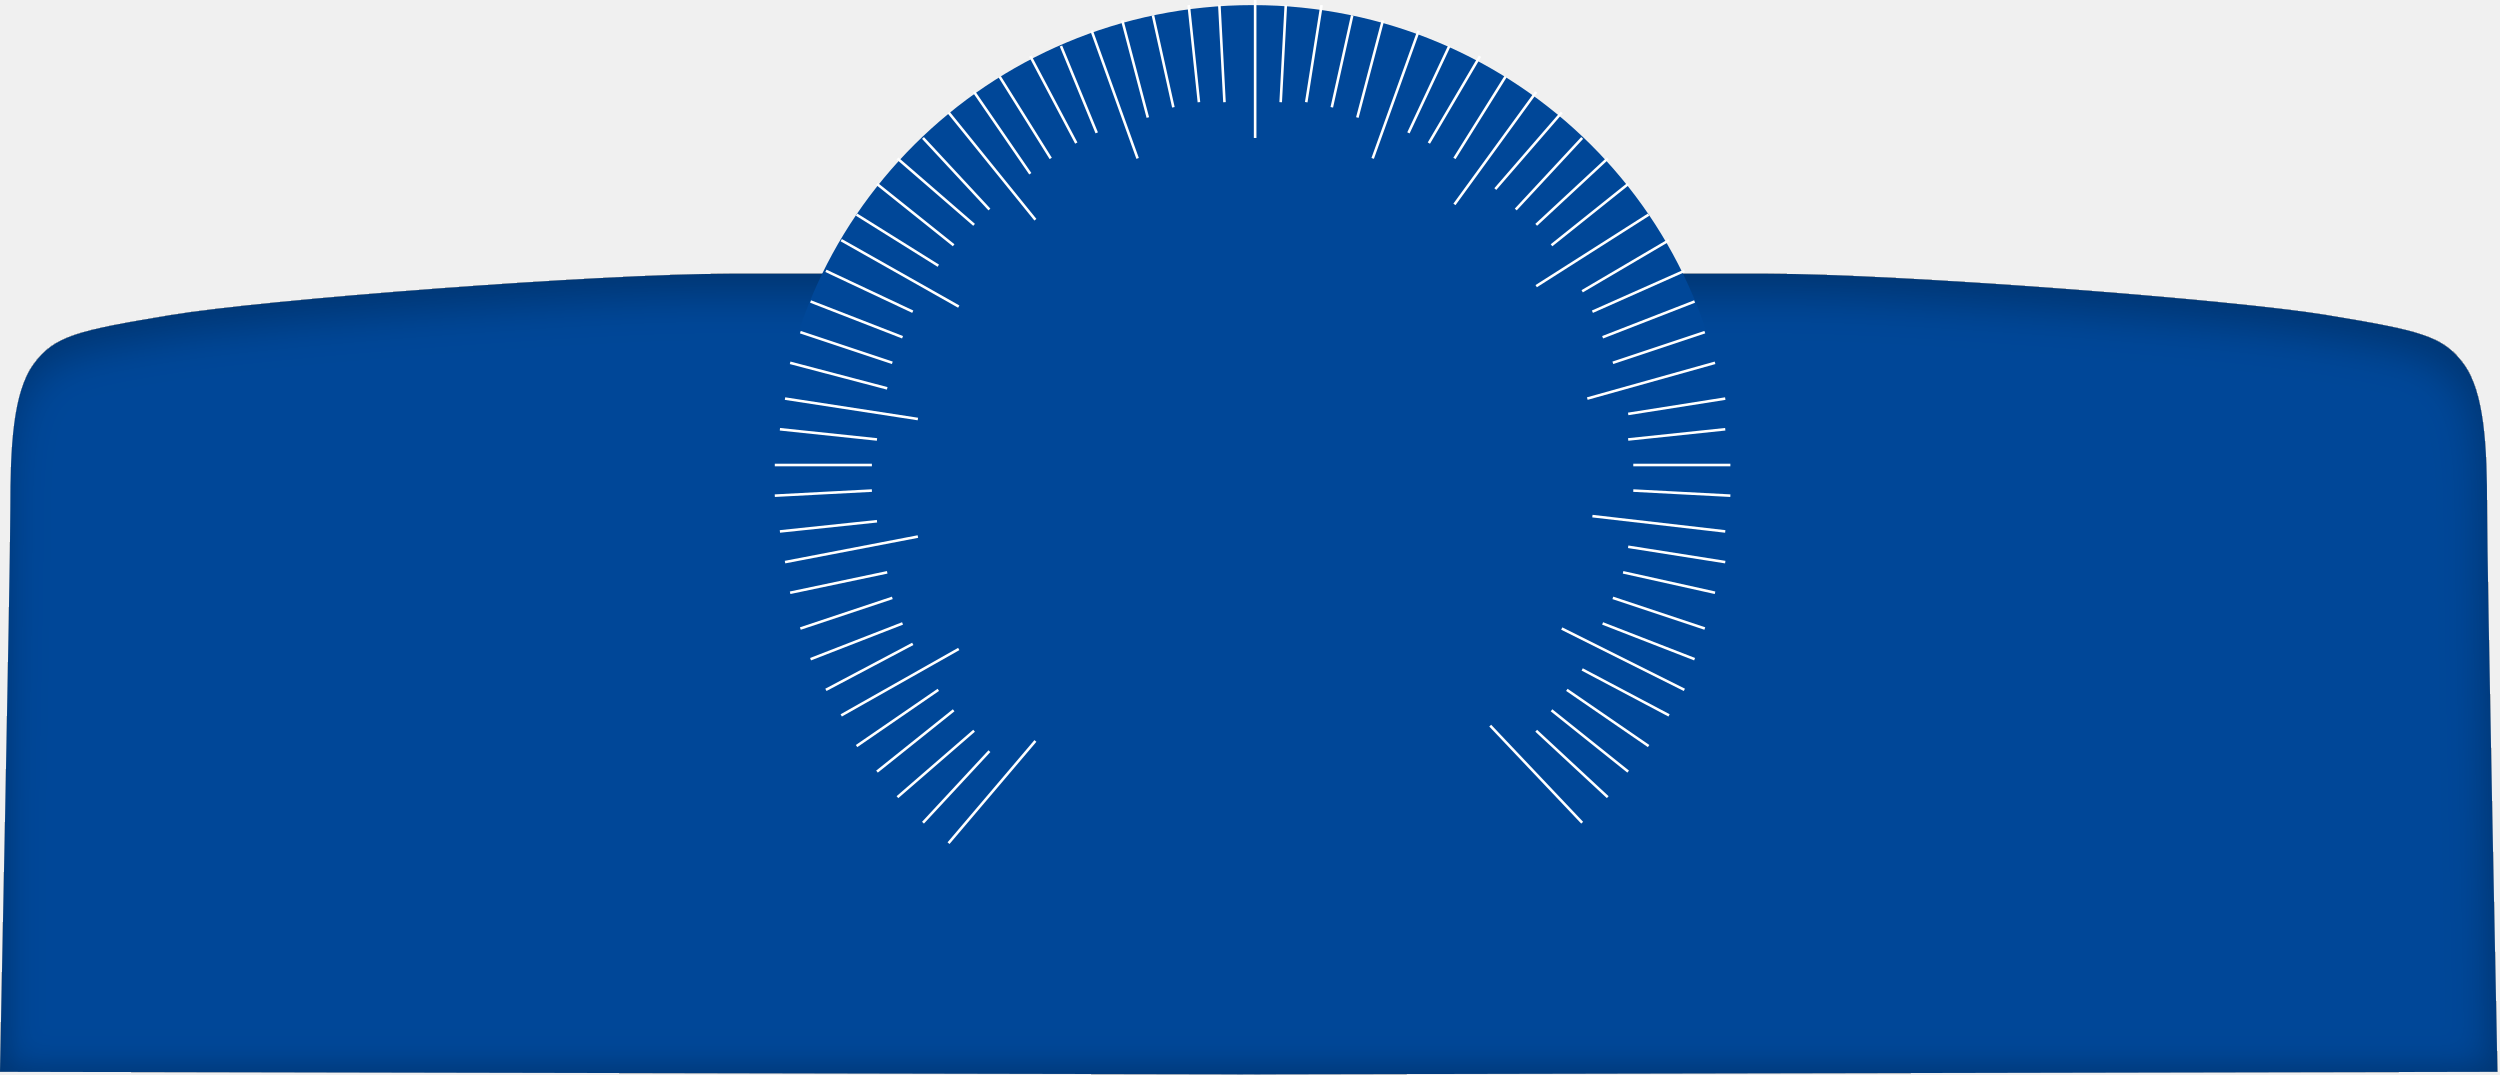
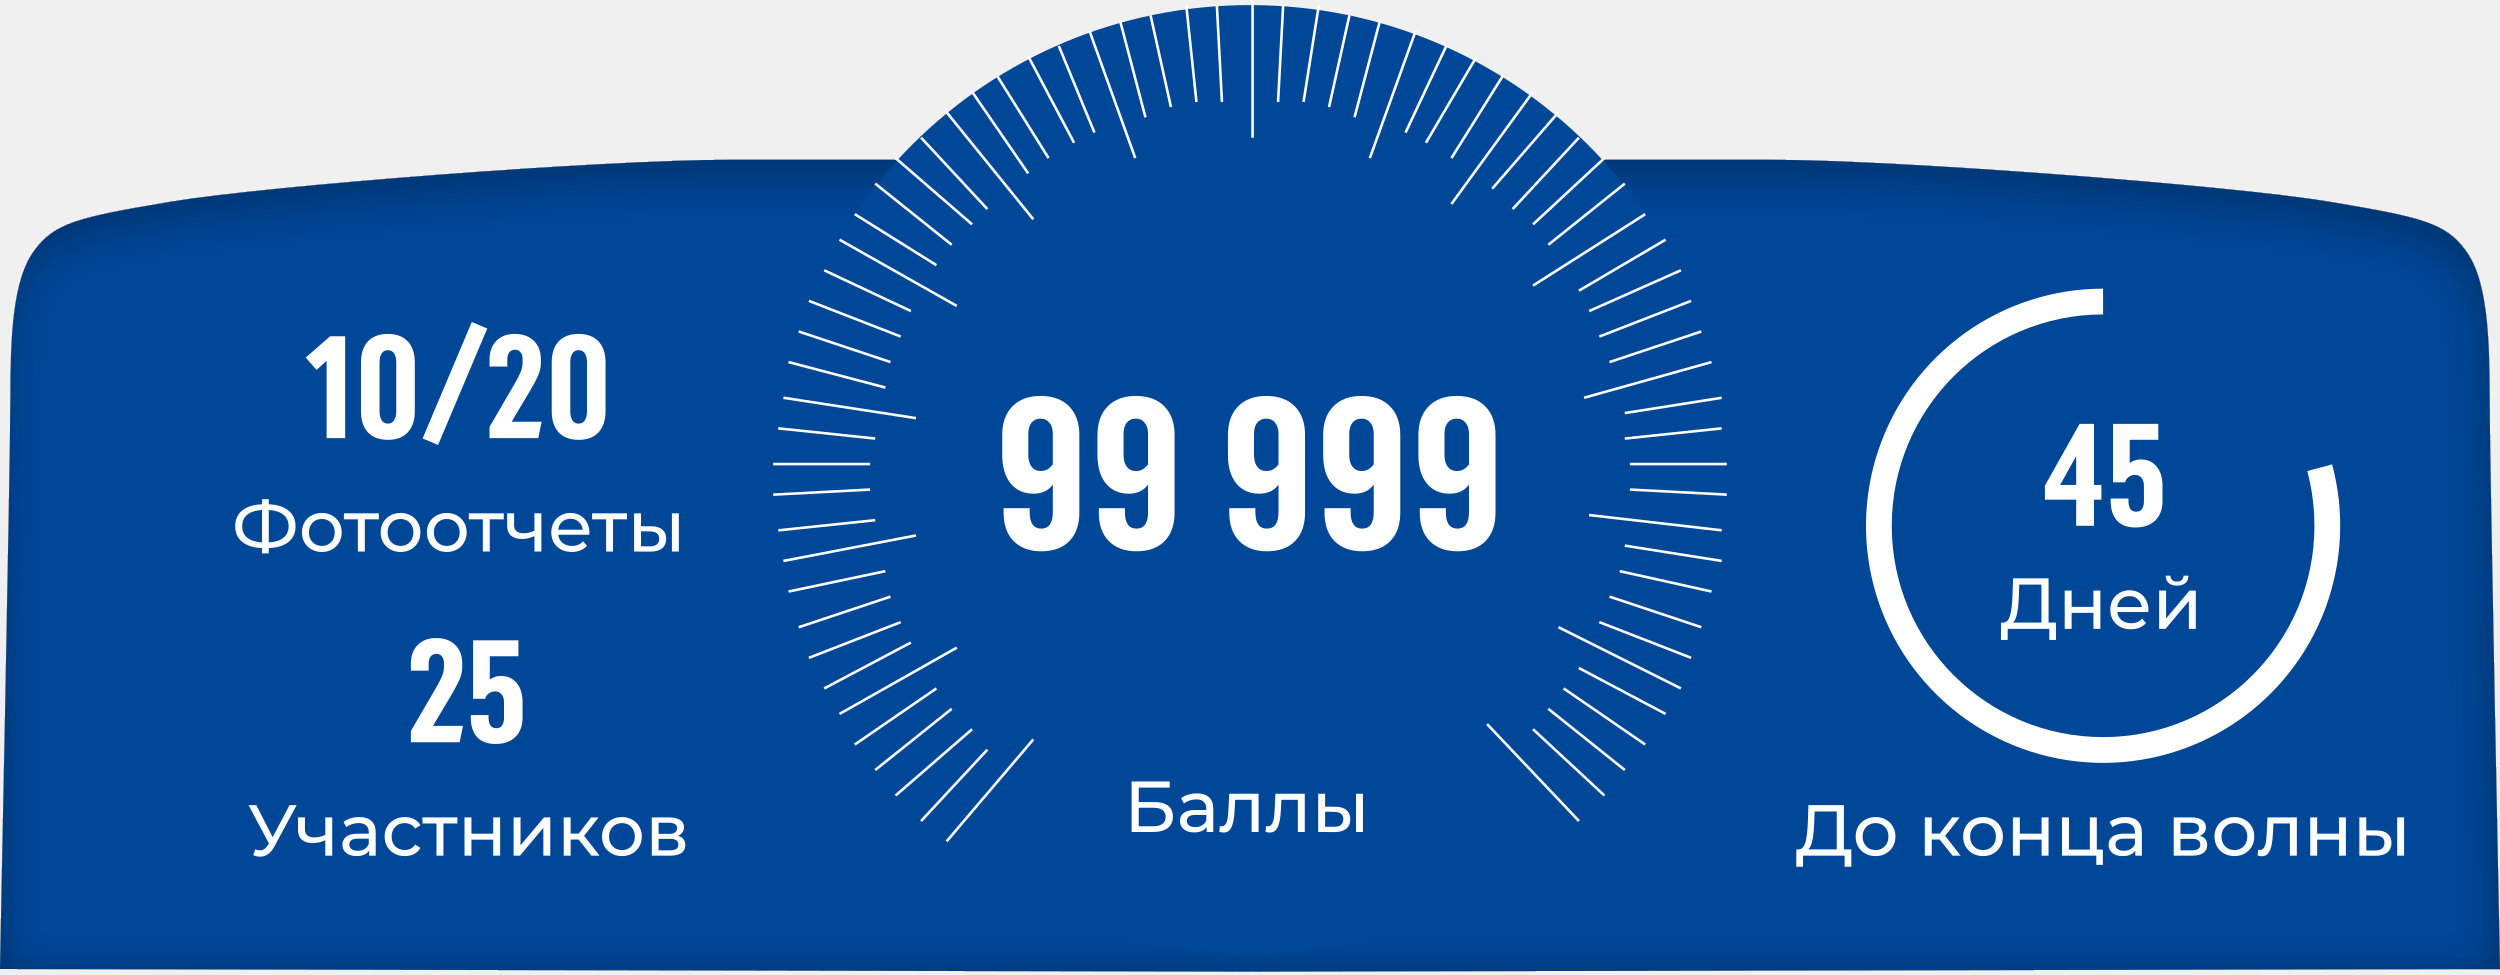
- <svg xmlns="http://www.w3.org/2000/svg" width="484" height="208" viewBox="0 0 484 208" fill="none">
-   <g filter="url(#filter0_i_229_6035)">
-     <path fill-rule="evenodd" clip-rule="evenodd" d="M6.513 70.5C10.522 65 15.031 64 33.068 61C51.106 58 116.24 53 141.292 53H239.495H244.005H342.208C367.26 53 432.394 58 450.432 61C468.469 64 472.978 65 476.987 70.5C480.995 76 481.496 86.5 481.496 98.5C481.496 110.5 483.5 207.5 483.5 207.5L244.005 207.991V208L241.75 207.995L239.495 208V207.991L0 207.5C0 207.5 2.004 110.5 2.004 98.5C2.004 86.5 2.505 76 6.513 70.5Z" fill="#004798" />
+ <svg xmlns="http://www.w3.org/2000/svg" width="485" height="189" viewBox="0 0 485 189" fill="none">
+   <g filter="url(#filter0_i_161_6891)">
+     <path fill-rule="evenodd" clip-rule="evenodd" d="M6.534 48.782C10.554 43.194 15.078 42.177 33.171 39.129C51.264 36.081 116.601 31 141.731 31H240.238H244.762H343.269C368.399 31 433.736 36.081 451.829 39.129C469.922 42.177 474.446 43.194 478.466 48.782C482.487 54.371 482.99 65.04 482.99 77.234C482.99 89.427 485 187.992 485 187.992L244.762 188.491V188.5L242.5 188.495L240.238 188.5V188.491L0 187.992C0 187.992 2.01 89.427 2.01 77.234C2.01 65.04 2.513 54.371 6.534 48.782Z" fill="#004798" />
  </g>
  <path d="M242.5 185C293.586 185 335 143.808 335 92.995C335 42.181 293.586 0.989 242.5 0.989C191.414 0.989 150 42.181 150 92.995C150 143.808 191.414 185 242.5 185Z" fill="#004798" />
+   <path d="M219.531 161.406V151.606H226.923V152.796H220.917V155.596H223.969C225.135 155.596 226.022 155.839 226.629 156.324C227.235 156.81 227.539 157.514 227.539 158.438C227.539 159.39 227.207 160.123 226.545 160.636C225.891 161.15 224.953 161.406 223.731 161.406H219.531ZM220.917 160.3H223.675C224.487 160.3 225.098 160.146 225.509 159.838C225.929 159.53 226.139 159.073 226.139 158.466C226.139 157.29 225.317 156.702 223.675 156.702H220.917V160.3ZM234.097 161.406V159.838L234.027 159.544V156.87C234.027 156.301 233.859 155.862 233.523 155.554C233.196 155.237 232.702 155.078 232.039 155.078C231.6 155.078 231.171 155.153 230.751 155.302C230.331 155.442 229.976 155.634 229.687 155.876L229.127 154.868C229.51 154.56 229.967 154.327 230.499 154.168C231.04 154 231.605 153.916 232.193 153.916C233.21 153.916 233.994 154.164 234.545 154.658C235.096 155.153 235.371 155.909 235.371 156.926V161.406H234.097ZM231.661 161.49C231.11 161.49 230.625 161.397 230.205 161.21C229.794 161.024 229.477 160.767 229.253 160.44C229.029 160.104 228.917 159.726 228.917 159.306C228.917 158.905 229.01 158.541 229.197 158.214C229.393 157.888 229.706 157.626 230.135 157.43C230.574 157.234 231.162 157.136 231.899 157.136H234.251V158.102H231.955C231.283 158.102 230.83 158.214 230.597 158.438C230.364 158.662 230.247 158.933 230.247 159.25C230.247 159.614 230.392 159.908 230.681 160.132C230.97 160.347 231.372 160.454 231.885 160.454C232.389 160.454 232.828 160.342 233.201 160.118C233.584 159.894 233.859 159.568 234.027 159.138L234.293 160.062C234.116 160.501 233.803 160.851 233.355 161.112C232.907 161.364 232.342 161.49 231.661 161.49ZM236.559 161.392L236.643 160.258C236.708 160.268 236.769 160.277 236.825 160.286C236.881 160.296 236.932 160.3 236.979 160.3C237.278 160.3 237.511 160.198 237.679 159.992C237.856 159.787 237.987 159.516 238.071 159.18C238.155 158.835 238.216 158.448 238.253 158.018C238.29 157.589 238.318 157.16 238.337 156.73L238.463 153.986H244.161V161.406H242.817V154.77L243.139 155.162H239.331L239.639 154.756L239.541 156.814C239.513 157.468 239.462 158.079 239.387 158.648C239.312 159.218 239.196 159.717 239.037 160.146C238.888 160.576 238.678 160.912 238.407 161.154C238.146 161.397 237.805 161.518 237.385 161.518C237.264 161.518 237.133 161.504 236.993 161.476C236.862 161.458 236.718 161.43 236.559 161.392ZM245.528 161.392L245.612 160.258C245.677 160.268 245.738 160.277 245.794 160.286C245.85 160.296 245.901 160.3 245.948 160.3C246.246 160.3 246.48 160.198 246.648 159.992C246.825 159.787 246.956 159.516 247.04 159.18C247.124 158.835 247.184 158.448 247.222 158.018C247.259 157.589 247.287 157.16 247.306 156.73L247.432 153.986H253.13V161.406H251.786V154.77L252.108 155.162H248.3L248.608 154.756L248.51 156.814C248.482 157.468 248.43 158.079 248.356 158.648C248.281 159.218 248.164 159.717 248.006 160.146C247.856 160.576 247.646 160.912 247.376 161.154C247.114 161.397 246.774 161.518 246.354 161.518C246.232 161.518 246.102 161.504 245.962 161.476C245.831 161.458 245.686 161.43 245.528 161.392ZM263.065 161.406V153.986H264.409V161.406H263.065ZM259.075 156.506C260.017 156.516 260.731 156.73 261.217 157.15C261.711 157.57 261.959 158.163 261.959 158.928C261.959 159.731 261.688 160.352 261.147 160.79C260.615 161.22 259.849 161.43 258.851 161.42L255.729 161.406V153.986H257.073V156.492L259.075 156.506ZM258.753 160.398C259.35 160.408 259.807 160.286 260.125 160.034C260.442 159.782 260.601 159.409 260.601 158.914C260.601 158.429 260.442 158.074 260.125 157.85C259.817 157.626 259.359 157.51 258.753 157.5L257.073 157.472V160.384L258.753 160.398Z" fill="white" />
  <path d="M242.995 26.711V0" stroke="white" stroke-width="0.503" stroke-miterlimit="10" />
  <path d="M237.059 19.786L236.069 0.989" stroke="white" stroke-width="0.503" stroke-miterlimit="10" />
  <path d="M232.112 19.786L230.134 0.989" stroke="white" stroke-width="0.503" stroke-miterlimit="10" />
  <path d="M227.166 20.775L223.208 2.968" stroke="white" stroke-width="0.503" stroke-miterlimit="10" />
  <path d="M222.219 22.754L217.273 3.957" stroke="white" stroke-width="0.503" stroke-miterlimit="10" />
  <path d="M220.241 30.669L211.337 5.936" stroke="white" stroke-width="0.503" stroke-miterlimit="10" />
  <path d="M212.326 25.722L205.401 8.904" stroke="white" stroke-width="0.503" stroke-miterlimit="10" />
  <path d="M208.369 27.701L199.465 10.882" stroke="white" stroke-width="0.503" stroke-miterlimit="10" />
  <path d="M203.422 30.669L193.529 14.84" stroke="white" stroke-width="0.503" stroke-miterlimit="10" />
  <path d="M199.465 33.636L188.583 17.808" stroke="white" stroke-width="0.503" stroke-miterlimit="10" />
  <path d="M200.455 42.54L183.636 21.765" stroke="white" stroke-width="0.503" stroke-miterlimit="10" />
  <path d="M306.31 159.278L288.503 140.481" stroke="white" stroke-width="0.503" stroke-miterlimit="10" />
  <path d="M191.551 40.561L178.69 26.711" stroke="white" stroke-width="0.503" stroke-miterlimit="10" />
  <path d="M311.257 154.331L297.406 141.47" stroke="white" stroke-width="0.503" stroke-miterlimit="10" />
  <path d="M188.583 43.53L173.743 30.669" stroke="white" stroke-width="0.503" stroke-miterlimit="10" />
  <path d="M315.214 149.385L300.374 137.513" stroke="white" stroke-width="0.503" stroke-miterlimit="10" />
  <path d="M184.626 47.486L169.786 35.615" stroke="white" stroke-width="0.503" stroke-miterlimit="10" />
  <path d="M319.171 144.439L303.342 133.556" stroke="white" stroke-width="0.503" stroke-miterlimit="10" />
  <path d="M181.658 51.444L165.829 41.551" stroke="white" stroke-width="0.503" stroke-miterlimit="10" />
  <path d="M323.128 138.502L306.31 129.599" stroke="white" stroke-width="0.503" stroke-miterlimit="10" />
  <path d="M185.615 59.358L162.861 46.497" stroke="white" stroke-width="0.503" stroke-miterlimit="10" />
  <path d="M326.096 133.556L302.353 121.684" stroke="white" stroke-width="0.503" stroke-miterlimit="10" />
  <path d="M176.711 60.347L159.893 52.433" stroke="white" stroke-width="0.503" stroke-miterlimit="10" />
  <path d="M328.075 127.62L310.267 120.695" stroke="white" stroke-width="0.503" stroke-miterlimit="10" />
  <path d="M174.733 65.294L156.925 58.369" stroke="white" stroke-width="0.503" stroke-miterlimit="10" />
  <path d="M330.053 121.685L312.246 115.749" stroke="white" stroke-width="0.503" stroke-miterlimit="10" />
  <path d="M172.754 70.241L154.946 64.305" stroke="white" stroke-width="0.503" stroke-miterlimit="10" />
  <path d="M332.032 114.759L314.225 110.802" stroke="white" stroke-width="0.503" stroke-miterlimit="10" />
  <path d="M171.765 75.187L152.968 70.241" stroke="white" stroke-width="0.503" stroke-miterlimit="10" />
  <path d="M334.011 108.824L315.214 105.856" stroke="white" stroke-width="0.503" stroke-miterlimit="10" />
  <path d="M177.701 81.123L151.979 77.166" stroke="white" stroke-width="0.503" stroke-miterlimit="10" />
  <path d="M334.011 102.888L308.289 99.92" stroke="white" stroke-width="0.503" stroke-miterlimit="10" />
  <path d="M169.786 85.08L150.989 83.102" stroke="white" stroke-width="0.503" stroke-miterlimit="10" />
  <path d="M335 95.962L316.203 94.973" stroke="white" stroke-width="0.503" stroke-miterlimit="10" />
  <path d="M168.797 90.027H150" stroke="white" stroke-width="0.503" stroke-miterlimit="10" />
  <path d="M335 90.027H316.203" stroke="white" stroke-width="0.503" stroke-miterlimit="10" />
  <path d="M168.797 94.973L150 95.962" stroke="white" stroke-width="0.503" stroke-miterlimit="10" />
  <path d="M334.011 83.102L315.214 85.08" stroke="white" stroke-width="0.503" stroke-miterlimit="10" />
  <path d="M169.786 100.909L150.989 102.888" stroke="white" stroke-width="0.503" stroke-miterlimit="10" />
  <path d="M334.011 77.166L315.214 80.134" stroke="white" stroke-width="0.503" stroke-miterlimit="10" />
  <path d="M177.701 103.877L151.979 108.823" stroke="white" stroke-width="0.503" stroke-miterlimit="10" />
  <path d="M332.032 70.241L307.299 77.166" stroke="white" stroke-width="0.503" stroke-miterlimit="10" />
  <path d="M171.765 110.802L152.968 114.759" stroke="white" stroke-width="0.503" stroke-miterlimit="10" />
  <path d="M330.053 64.305L312.246 70.241" stroke="white" stroke-width="0.503" stroke-miterlimit="10" />
  <path d="M172.754 115.749L154.946 121.685" stroke="white" stroke-width="0.503" stroke-miterlimit="10" />
  <path d="M328.075 58.369L310.267 65.294" stroke="white" stroke-width="0.503" stroke-miterlimit="10" />
  <path d="M174.733 120.695L156.925 127.62" stroke="white" stroke-width="0.503" stroke-miterlimit="10" />
  <path d="M326.096 52.433L308.289 60.347" stroke="white" stroke-width="0.503" stroke-miterlimit="10" />
  <path d="M176.711 124.653L159.893 133.556" stroke="white" stroke-width="0.503" stroke-miterlimit="10" />
  <path d="M323.128 46.497L306.31 56.39" stroke="white" stroke-width="0.503" stroke-miterlimit="10" />
  <path d="M185.615 125.642L162.861 138.503" stroke="white" stroke-width="0.503" stroke-miterlimit="10" />
  <path d="M319.171 41.551L297.406 55.401" stroke="white" stroke-width="0.503" stroke-miterlimit="10" />
  <path d="M181.658 133.556L165.829 144.439" stroke="white" stroke-width="0.503" stroke-miterlimit="10" />
  <path d="M315.214 35.615L300.374 47.486" stroke="white" stroke-width="0.503" stroke-miterlimit="10" />
  <path d="M184.626 137.513L169.786 149.385" stroke="white" stroke-width="0.503" stroke-miterlimit="10" />
  <path d="M311.257 30.669L297.406 43.53" stroke="white" stroke-width="0.503" stroke-miterlimit="10" />
  <path d="M188.583 141.47L173.743 154.331" stroke="white" stroke-width="0.503" stroke-miterlimit="10" />
  <path d="M306.31 26.711L293.449 40.561" stroke="white" stroke-width="0.503" stroke-miterlimit="10" />
  <path d="M191.551 145.428L178.69 159.278" stroke="white" stroke-width="0.503" stroke-miterlimit="10" />
  <path d="M302.353 21.765L289.492 36.604" stroke="white" stroke-width="0.503" stroke-miterlimit="10" />
  <path d="M200.455 143.449L183.636 163.235" stroke="white" stroke-width="0.503" stroke-miterlimit="10" />
  <path d="M297.406 17.808L281.578 39.572" stroke="white" stroke-width="0.503" stroke-miterlimit="10" />
  <path d="M291.471 14.84L281.578 30.669" stroke="white" stroke-width="0.503" stroke-miterlimit="10" />
  <path d="M286.524 10.882L276.631 27.701" stroke="white" stroke-width="0.503" stroke-miterlimit="10" />
  <path d="M280.588 8.904L272.674 25.722" stroke="white" stroke-width="0.503" stroke-miterlimit="10" />
  <path d="M274.652 5.936L265.749 30.669" stroke="white" stroke-width="0.503" stroke-miterlimit="10" />
  <path d="M267.727 3.957L262.781 22.754" stroke="white" stroke-width="0.503" stroke-miterlimit="10" />
  <path d="M261.792 2.968L257.834 20.775" stroke="white" stroke-width="0.503" stroke-miterlimit="10" />
  <path d="M255.855 0.989L252.888 19.786" stroke="white" stroke-width="0.503" stroke-miterlimit="10" />
  <path d="M248.93 0.989L247.941 19.786" stroke="white" stroke-width="0.503" stroke-miterlimit="10" />
+   <path d="M194.433 88.251V84.379C194.433 82.032 195.093 80.184 196.413 78.835C197.733 77.486 199.551 76.811 201.869 76.811C204.245 76.811 206.093 77.486 207.413 78.835C208.733 80.184 209.393 82.032 209.393 84.379V99.427C209.393 101.803 208.747 103.651 207.457 104.971C206.166 106.291 204.347 106.951 202.001 106.951C199.742 106.951 197.953 106.291 196.633 104.971C195.342 103.651 194.697 101.803 194.697 99.427V98.591H199.757V99.339C199.757 101.48 200.505 102.551 202.001 102.551C203.497 102.551 204.245 101.48 204.245 99.339V94.015C203.394 95.188 202.147 95.775 200.505 95.775C198.627 95.775 197.146 95.115 196.061 93.795C194.975 92.446 194.433 90.598 194.433 88.251ZM199.493 88.251C199.493 89.219 199.698 89.982 200.109 90.539C200.549 91.096 201.135 91.375 201.869 91.375C202.397 91.375 202.837 91.272 203.189 91.067C203.57 90.832 203.922 90.51 204.245 90.099V84.159C204.245 83.25 204.025 82.531 203.585 82.003C203.174 81.475 202.602 81.211 201.869 81.211C201.135 81.211 200.549 81.475 200.109 82.003C199.698 82.531 199.493 83.25 199.493 84.159V88.251ZM212.909 88.251V84.379C212.909 82.032 213.569 80.184 214.889 78.835C216.209 77.486 218.028 76.811 220.345 76.811C222.721 76.811 224.569 77.486 225.889 78.835C227.209 80.184 227.869 82.032 227.869 84.379V99.427C227.869 101.803 227.224 103.651 225.933 104.971C224.642 106.291 222.824 106.951 220.477 106.951C218.218 106.951 216.429 106.291 215.109 104.971C213.818 103.651 213.173 101.803 213.173 99.427V98.591H218.233V99.339C218.233 101.48 218.981 102.551 220.477 102.551C221.973 102.551 222.721 101.48 222.721 99.339V94.015C221.87 95.188 220.624 95.775 218.981 95.775C217.104 95.775 215.622 95.115 214.537 93.795C213.452 92.446 212.909 90.598 212.909 88.251ZM217.969 88.251C217.969 89.219 218.174 89.982 218.585 90.539C219.025 91.096 219.612 91.375 220.345 91.375C220.873 91.375 221.313 91.272 221.665 91.067C222.046 90.832 222.398 90.51 222.721 90.099V84.159C222.721 83.25 222.501 82.531 222.061 82.003C221.65 81.475 221.078 81.211 220.345 81.211C219.612 81.211 219.025 81.475 218.585 82.003C218.174 82.531 217.969 83.25 217.969 84.159V88.251ZM238.218 88.251V84.379C238.218 82.032 238.878 80.184 240.198 78.835C241.518 77.486 243.336 76.811 245.654 76.811C248.03 76.811 249.878 77.486 251.198 78.835C252.518 80.184 253.178 82.032 253.178 84.379V99.427C253.178 101.803 252.532 103.651 251.242 104.971C249.951 106.291 248.132 106.951 245.786 106.951C243.527 106.951 241.738 106.291 240.418 104.971C239.127 103.651 238.482 101.803 238.482 99.427V98.591H243.542V99.339C243.542 101.48 244.29 102.551 245.786 102.551C247.282 102.551 248.03 101.48 248.03 99.339V94.015C247.179 95.188 245.932 95.775 244.29 95.775C242.412 95.775 240.931 95.115 239.846 93.795C238.76 92.446 238.218 90.598 238.218 88.251ZM243.278 88.251C243.278 89.219 243.483 89.982 243.894 90.539C244.334 91.096 244.92 91.375 245.654 91.375C246.182 91.375 246.622 91.272 246.974 91.067C247.355 90.832 247.707 90.51 248.03 90.099V84.159C248.03 83.25 247.81 82.531 247.37 82.003C246.959 81.475 246.387 81.211 245.654 81.211C244.92 81.211 244.334 81.475 243.894 82.003C243.483 82.531 243.278 83.25 243.278 84.159V88.251ZM256.694 88.251V84.379C256.694 82.032 257.354 80.184 258.674 78.835C259.994 77.486 261.813 76.811 264.13 76.811C266.506 76.811 268.354 77.486 269.674 78.835C270.994 80.184 271.654 82.032 271.654 84.379V99.427C271.654 101.803 271.009 103.651 269.718 104.971C268.428 106.291 266.609 106.951 264.262 106.951C262.004 106.951 260.214 106.291 258.894 104.971C257.604 103.651 256.958 101.803 256.958 99.427V98.591H262.018V99.339C262.018 101.48 262.766 102.551 264.262 102.551C265.758 102.551 266.506 101.48 266.506 99.339V94.015C265.656 95.188 264.409 95.775 262.766 95.775C260.889 95.775 259.408 95.115 258.322 93.795C257.237 92.446 256.694 90.598 256.694 88.251ZM261.754 88.251C261.754 89.219 261.96 89.982 262.37 90.539C262.81 91.096 263.397 91.375 264.13 91.375C264.658 91.375 265.098 91.272 265.45 91.067C265.832 90.832 266.184 90.51 266.506 90.099V84.159C266.506 83.25 266.286 82.531 265.846 82.003C265.436 81.475 264.864 81.211 264.13 81.211C263.397 81.211 262.81 81.475 262.37 82.003C261.96 82.531 261.754 83.25 261.754 84.159V88.251ZM275.171 88.251V84.379C275.171 82.032 275.831 80.184 277.151 78.835C278.471 77.486 280.29 76.811 282.607 76.811C284.983 76.811 286.831 77.486 288.151 78.835C289.471 80.184 290.131 82.032 290.131 84.379V99.427C290.131 101.803 289.486 103.651 288.195 104.971C286.904 106.291 285.086 106.951 282.739 106.951C280.48 106.951 278.691 106.291 277.371 104.971C276.08 103.651 275.435 101.803 275.435 99.427V98.591H280.495V99.339C280.495 101.48 281.243 102.551 282.739 102.551C284.235 102.551 284.983 101.48 284.983 99.339V94.015C284.132 95.188 282.886 95.775 281.243 95.775C279.366 95.775 277.884 95.115 276.799 93.795C275.714 92.446 275.171 90.598 275.171 88.251ZM280.231 88.251C280.231 89.219 280.436 89.982 280.847 90.539C281.287 91.096 281.874 91.375 282.607 91.375C283.135 91.375 283.575 91.272 283.927 91.067C284.308 90.832 284.66 90.51 284.983 90.099V84.159C284.983 83.25 284.763 82.531 284.323 82.003C283.912 81.475 283.34 81.211 282.607 81.211C281.874 81.211 281.287 81.475 280.847 82.003C280.436 82.531 280.231 83.25 280.231 84.159V88.251Z" fill="white" />
+   <path d="M79.713 144V141.81L84.573 133.47C85.073 132.61 85.453 131.87 85.713 131.25C85.993 130.61 86.133 129.99 86.133 129.39V128.67C86.133 128.09 85.993 127.64 85.713 127.32C85.453 127 85.103 126.84 84.663 126.84C84.203 126.84 83.833 127.01 83.553 127.35C83.293 127.69 83.163 128.15 83.163 128.73V130.11H79.713V128.79C79.713 127.23 80.153 126.01 81.033 125.13C81.913 124.23 83.103 123.78 84.603 123.78C86.163 123.78 87.393 124.22 88.293 125.1C89.213 125.98 89.673 127.19 89.673 128.73V129.39C89.673 130.27 89.483 131.12 89.103 131.94C88.743 132.74 88.253 133.66 87.633 134.7L84.003 140.82H89.823L89.163 144H79.713ZM97.179 131.13C98.479 131.13 99.499 131.59 100.239 132.51C100.999 133.41 101.379 134.66 101.379 136.26V139.2C101.379 140.8 100.909 142.06 99.969 142.98C99.029 143.88 97.749 144.33 96.129 144.33C94.549 144.33 93.349 143.88 92.529 142.98C91.729 142.06 91.329 140.8 91.329 139.2V138.72H94.779V139.2C94.779 139.84 94.899 140.35 95.139 140.73C95.379 141.09 95.759 141.27 96.279 141.27C96.799 141.27 97.179 141.09 97.419 140.73C97.659 140.35 97.779 139.84 97.779 139.2V136.26C97.779 135.6 97.619 135.08 97.299 134.7C96.999 134.32 96.579 134.13 96.039 134.13C95.599 134.13 95.199 134.26 94.839 134.52C94.499 134.76 94.259 135.11 94.119 135.57H91.779V124.23H100.569V127.32H95.019V131.82C95.299 131.62 95.609 131.46 95.949 131.34C96.309 131.2 96.719 131.13 97.179 131.13Z" fill="white" />
+   <path d="M57.548 156.2L53.194 164.278C52.849 164.922 52.443 165.403 51.976 165.72C51.509 166.037 51.001 166.196 50.45 166.196C50.021 166.196 49.582 166.098 49.134 165.902L49.498 164.782C49.843 164.903 50.151 164.964 50.422 164.964C51.038 164.964 51.547 164.637 51.948 163.984L52.172 163.634L48.224 156.2H49.722L52.9 162.416L56.162 156.2H57.548ZM64.453 158.58V166H63.108V163.004C62.306 163.377 61.508 163.564 60.715 163.564C59.791 163.564 59.077 163.349 58.572 162.92C58.069 162.491 57.816 161.847 57.816 160.988V158.58H59.16V160.904C59.16 161.417 59.319 161.805 59.636 162.066C59.963 162.327 60.416 162.458 60.995 162.458C61.648 162.458 62.352 162.295 63.108 161.968V158.58H64.453ZM69.708 158.51C70.734 158.51 71.518 158.762 72.06 159.266C72.61 159.77 72.886 160.521 72.886 161.52V166H71.612V165.02C71.388 165.365 71.066 165.631 70.646 165.818C70.235 165.995 69.745 166.084 69.176 166.084C68.345 166.084 67.678 165.883 67.174 165.482C66.679 165.081 66.432 164.553 66.432 163.9C66.432 163.247 66.67 162.724 67.146 162.332C67.622 161.931 68.378 161.73 69.414 161.73H71.542V161.464C71.542 160.885 71.374 160.442 71.038 160.134C70.702 159.826 70.207 159.672 69.554 159.672C69.115 159.672 68.686 159.747 68.266 159.896C67.846 160.036 67.491 160.227 67.202 160.47L66.642 159.462C67.024 159.154 67.482 158.921 68.014 158.762C68.546 158.594 69.11 158.51 69.708 158.51ZM69.4 165.048C69.913 165.048 70.356 164.936 70.73 164.712C71.103 164.479 71.374 164.152 71.542 163.732V162.696H69.47C68.331 162.696 67.762 163.079 67.762 163.844C67.762 164.217 67.906 164.511 68.196 164.726C68.485 164.941 68.886 165.048 69.4 165.048ZM78.54 166.084C77.784 166.084 77.107 165.921 76.51 165.594C75.922 165.267 75.46 164.819 75.124 164.25C74.788 163.671 74.62 163.018 74.62 162.29C74.62 161.562 74.788 160.913 75.124 160.344C75.46 159.765 75.922 159.317 76.51 159C77.107 158.673 77.784 158.51 78.54 158.51C79.212 158.51 79.809 158.645 80.332 158.916C80.864 159.187 81.275 159.579 81.564 160.092L80.542 160.75C80.309 160.395 80.019 160.129 79.674 159.952C79.329 159.775 78.946 159.686 78.526 159.686C78.041 159.686 77.602 159.793 77.21 160.008C76.827 160.223 76.524 160.531 76.3 160.932C76.085 161.324 75.978 161.777 75.978 162.29C75.978 162.813 76.085 163.275 76.3 163.676C76.524 164.068 76.827 164.371 77.21 164.586C77.602 164.801 78.041 164.908 78.526 164.908C78.946 164.908 79.329 164.819 79.674 164.642C80.019 164.465 80.309 164.199 80.542 163.844L81.564 164.488C81.275 165.001 80.864 165.398 80.332 165.678C79.809 165.949 79.212 166.084 78.54 166.084ZM88.738 159.756H86.022V166H84.678V159.756H81.962V158.58H88.738V159.756ZM90.112 158.58H91.457V161.73H95.684V158.58H97.028V166H95.684V162.892H91.457V166H90.112V158.58ZM99.642 158.58H100.986V163.984L105.536 158.58H106.754V166H105.41V160.596L100.874 166H99.642V158.58ZM112.247 162.864H110.707V166H109.363V158.58H110.707V161.716H112.275L114.683 158.58H116.125L113.311 162.15L116.321 166H114.739L112.247 162.864ZM120.662 166.084C119.924 166.084 119.262 165.921 118.674 165.594C118.086 165.267 117.624 164.819 117.288 164.25C116.961 163.671 116.798 163.018 116.798 162.29C116.798 161.562 116.961 160.913 117.288 160.344C117.624 159.765 118.086 159.317 118.674 159C119.262 158.673 119.924 158.51 120.662 158.51C121.399 158.51 122.057 158.673 122.636 159C123.224 159.317 123.681 159.765 124.008 160.344C124.344 160.913 124.512 161.562 124.512 162.29C124.512 163.018 124.344 163.671 124.008 164.25C123.681 164.819 123.224 165.267 122.636 165.594C122.057 165.921 121.399 166.084 120.662 166.084ZM120.662 164.908C121.138 164.908 121.562 164.801 121.936 164.586C122.318 164.362 122.617 164.054 122.832 163.662C123.046 163.261 123.154 162.803 123.154 162.29C123.154 161.777 123.046 161.324 122.832 160.932C122.617 160.531 122.318 160.223 121.936 160.008C121.562 159.793 121.138 159.686 120.662 159.686C120.186 159.686 119.756 159.793 119.374 160.008C119 160.223 118.702 160.531 118.478 160.932C118.263 161.324 118.156 161.777 118.156 162.29C118.156 162.803 118.263 163.261 118.478 163.662C118.702 164.054 119 164.362 119.374 164.586C119.756 164.801 120.186 164.908 120.662 164.908ZM131.506 162.15C132.468 162.393 132.948 162.995 132.948 163.956C132.948 164.609 132.701 165.113 132.206 165.468C131.721 165.823 130.993 166 130.022 166H126.452V158.58H129.896C130.774 158.58 131.46 158.748 131.954 159.084C132.449 159.411 132.696 159.877 132.696 160.484C132.696 160.876 132.589 161.217 132.374 161.506C132.169 161.786 131.88 162.001 131.506 162.15ZM127.768 161.772H129.784C130.298 161.772 130.685 161.679 130.946 161.492C131.217 161.305 131.352 161.035 131.352 160.68C131.352 159.971 130.83 159.616 129.784 159.616H127.768V161.772ZM129.924 164.964C130.484 164.964 130.904 164.875 131.184 164.698C131.464 164.521 131.604 164.245 131.604 163.872C131.604 163.489 131.474 163.205 131.212 163.018C130.96 162.831 130.559 162.738 130.008 162.738H127.768V164.964H129.924Z" fill="white" />
+   <path d="M63.361 85V70L61.411 71.77L59.311 69.37L64.051 65.23H66.961V85H63.361ZM75.253 85.33C73.593 85.33 72.303 84.85 71.383 83.89C70.483 82.91 70.033 81.54 70.033 79.78V70.33C70.033 68.55 70.483 67.18 71.383 66.22C72.303 65.26 73.593 64.78 75.253 64.78C76.913 64.78 78.193 65.26 79.093 66.22C80.013 67.18 80.473 68.55 80.473 70.33V79.78C80.473 81.54 80.013 82.91 79.093 83.89C78.193 84.85 76.913 85.33 75.253 85.33ZM75.253 67.93C74.733 67.93 74.333 68.14 74.053 68.56C73.773 68.98 73.633 69.57 73.633 70.33V79.78C73.633 80.54 73.773 81.13 74.053 81.55C74.333 81.97 74.733 82.18 75.253 82.18C75.773 82.18 76.173 81.97 76.453 81.55C76.733 81.13 76.873 80.54 76.873 79.78V70.33C76.873 69.57 76.733 68.98 76.453 68.56C76.173 68.14 75.773 67.93 75.253 67.93ZM84.987 86.32L81.987 85.06L91.527 62.47L94.527 63.73L84.987 86.32ZM94.969 85V82.81L99.829 74.47C100.329 73.61 100.709 72.87 100.969 72.25C101.249 71.61 101.389 70.99 101.389 70.39V69.67C101.389 69.09 101.249 68.64 100.969 68.32C100.709 68 100.359 67.84 99.919 67.84C99.459 67.84 99.089 68.01 98.809 68.35C98.549 68.69 98.419 69.15 98.419 69.73V71.11H94.969V69.79C94.969 68.23 95.409 67.01 96.289 66.13C97.169 65.23 98.359 64.78 99.859 64.78C101.419 64.78 102.649 65.22 103.549 66.1C104.469 66.98 104.929 68.19 104.929 69.73V70.39C104.929 71.27 104.739 72.12 104.359 72.94C103.999 73.74 103.509 74.66 102.889 75.7L99.259 81.82H105.079L104.419 85H94.969ZM112.255 85.33C110.595 85.33 109.305 84.85 108.385 83.89C107.485 82.91 107.035 81.54 107.035 79.78V70.33C107.035 68.55 107.485 67.18 108.385 66.22C109.305 65.26 110.595 64.78 112.255 64.78C113.915 64.78 115.195 65.26 116.095 66.22C117.015 67.18 117.475 68.55 117.475 70.33V79.78C117.475 81.54 117.015 82.91 116.095 83.89C115.195 84.85 113.915 85.33 112.255 85.33ZM112.255 67.93C111.735 67.93 111.335 68.14 111.055 68.56C110.775 68.98 110.635 69.57 110.635 70.33V79.78C110.635 80.54 110.775 81.13 111.055 81.55C111.335 81.97 111.735 82.18 112.255 82.18C112.775 82.18 113.175 81.97 113.455 81.55C113.735 81.13 113.875 80.54 113.875 79.78V70.33C113.875 69.57 113.735 68.98 113.455 68.56C113.175 68.14 112.775 67.93 112.255 67.93Z" fill="white" />
+   <path d="M57.334 102.086C57.334 103.383 56.881 104.401 55.976 105.138C55.071 105.875 53.792 106.272 52.14 106.328V107.364H50.838V106.328C49.186 106.263 47.903 105.861 46.988 105.124C46.083 104.387 45.63 103.374 45.63 102.086C45.63 100.789 46.083 99.771 46.988 99.034C47.903 98.297 49.186 97.895 50.838 97.83V96.836H52.14V97.83C53.783 97.895 55.057 98.301 55.962 99.048C56.877 99.785 57.334 100.798 57.334 102.086ZM52.14 105.236C53.391 105.161 54.343 104.858 54.996 104.326C55.659 103.785 55.99 103.033 55.99 102.072C55.99 101.129 55.654 100.392 54.982 99.86C54.319 99.319 53.372 99.011 52.14 98.936V105.236ZM46.988 102.086C46.988 103.038 47.319 103.785 47.982 104.326C48.654 104.858 49.606 105.161 50.838 105.236V98.936C49.587 99.011 48.631 99.314 47.968 99.846C47.315 100.378 46.988 101.125 46.988 102.086ZM62.441 107.084C61.704 107.084 61.041 106.921 60.453 106.594C59.865 106.267 59.403 105.819 59.067 105.25C58.74 104.671 58.577 104.018 58.577 103.29C58.577 102.562 58.74 101.913 59.067 101.344C59.403 100.765 59.865 100.317 60.453 100C61.041 99.673 61.704 99.51 62.441 99.51C63.178 99.51 63.836 99.673 64.415 100C65.003 100.317 65.46 100.765 65.787 101.344C66.123 101.913 66.291 102.562 66.291 103.29C66.291 104.018 66.123 104.671 65.787 105.25C65.46 105.819 65.003 106.267 64.415 106.594C63.836 106.921 63.178 107.084 62.441 107.084ZM62.441 105.908C62.917 105.908 63.342 105.801 63.715 105.586C64.098 105.362 64.396 105.054 64.611 104.662C64.826 104.261 64.933 103.803 64.933 103.29C64.933 102.777 64.826 102.324 64.611 101.932C64.396 101.531 64.098 101.223 63.715 101.008C63.342 100.793 62.917 100.686 62.441 100.686C61.965 100.686 61.536 100.793 61.153 101.008C60.78 101.223 60.481 101.531 60.257 101.932C60.042 102.324 59.935 102.777 59.935 103.29C59.935 103.803 60.042 104.261 60.257 104.662C60.481 105.054 60.78 105.362 61.153 105.586C61.536 105.801 61.965 105.908 62.441 105.908ZM73.488 100.756H70.772V107H69.428V100.756H66.712V99.58H73.488V100.756ZM77.712 107.084C76.975 107.084 76.312 106.921 75.724 106.594C75.136 106.267 74.674 105.819 74.338 105.25C74.012 104.671 73.848 104.018 73.848 103.29C73.848 102.562 74.012 101.913 74.338 101.344C74.674 100.765 75.136 100.317 75.724 100C76.312 99.673 76.975 99.51 77.712 99.51C78.45 99.51 79.108 99.673 79.686 100C80.274 100.317 80.732 100.765 81.058 101.344C81.394 101.913 81.562 102.562 81.562 103.29C81.562 104.018 81.394 104.671 81.058 105.25C80.732 105.819 80.274 106.267 79.686 106.594C79.108 106.921 78.45 107.084 77.712 107.084ZM77.712 105.908C78.188 105.908 78.613 105.801 78.986 105.586C79.369 105.362 79.668 105.054 79.882 104.662C80.097 104.261 80.204 103.803 80.204 103.29C80.204 102.777 80.097 102.324 79.882 101.932C79.668 101.531 79.369 101.223 78.986 101.008C78.613 100.793 78.188 100.686 77.712 100.686C77.236 100.686 76.807 100.793 76.424 101.008C76.051 101.223 75.752 101.531 75.528 101.932C75.314 102.324 75.206 102.777 75.206 103.29C75.206 103.803 75.314 104.261 75.528 104.662C75.752 105.054 76.051 105.362 76.424 105.586C76.807 105.801 77.236 105.908 77.712 105.908ZM86.681 107.084C85.944 107.084 85.281 106.921 84.693 106.594C84.105 106.267 83.643 105.819 83.307 105.25C82.981 104.671 82.817 104.018 82.817 103.29C82.817 102.562 82.981 101.913 83.307 101.344C83.643 100.765 84.105 100.317 84.693 100C85.281 99.673 85.944 99.51 86.681 99.51C87.418 99.51 88.076 99.673 88.655 100C89.243 100.317 89.701 100.765 90.027 101.344C90.363 101.913 90.531 102.562 90.531 103.29C90.531 104.018 90.363 104.671 90.027 105.25C89.701 105.819 89.243 106.267 88.655 106.594C88.076 106.921 87.418 107.084 86.681 107.084ZM86.681 105.908C87.157 105.908 87.582 105.801 87.955 105.586C88.338 105.362 88.636 105.054 88.851 104.662C89.066 104.261 89.173 103.803 89.173 103.29C89.173 102.777 89.066 102.324 88.851 101.932C88.636 101.531 88.338 101.223 87.955 101.008C87.582 100.793 87.157 100.686 86.681 100.686C86.205 100.686 85.776 100.793 85.393 101.008C85.02 101.223 84.721 101.531 84.497 101.932C84.282 102.324 84.175 102.777 84.175 103.29C84.175 103.803 84.282 104.261 84.497 104.662C84.721 105.054 85.02 105.362 85.393 105.586C85.776 105.801 86.205 105.908 86.681 105.908ZM97.728 100.756H95.013V107H93.668V100.756H90.953V99.58H97.728V100.756ZM105.025 99.58V107H103.681V104.004C102.878 104.377 102.08 104.564 101.287 104.564C100.363 104.564 99.649 104.349 99.145 103.92C98.641 103.491 98.389 102.847 98.389 101.988V99.58H99.733V101.904C99.733 102.417 99.891 102.805 100.209 103.066C100.535 103.327 100.988 103.458 101.567 103.458C102.22 103.458 102.925 103.295 103.681 102.968V99.58H105.025ZM114.34 103.332C114.34 103.435 114.331 103.57 114.312 103.738H108.292C108.376 104.391 108.661 104.919 109.146 105.32C109.641 105.712 110.252 105.908 110.98 105.908C111.867 105.908 112.581 105.609 113.122 105.012L113.864 105.88C113.528 106.272 113.108 106.571 112.604 106.776C112.109 106.981 111.554 107.084 110.938 107.084C110.154 107.084 109.459 106.925 108.852 106.608C108.245 106.281 107.774 105.829 107.438 105.25C107.111 104.671 106.948 104.018 106.948 103.29C106.948 102.571 107.107 101.923 107.424 101.344C107.751 100.765 108.194 100.317 108.754 100C109.323 99.673 109.963 99.51 110.672 99.51C111.381 99.51 112.011 99.673 112.562 100C113.122 100.317 113.556 100.765 113.864 101.344C114.181 101.923 114.34 102.585 114.34 103.332ZM110.672 100.644C110.028 100.644 109.487 100.84 109.048 101.232C108.619 101.624 108.367 102.137 108.292 102.772H113.052C112.977 102.147 112.721 101.638 112.282 101.246C111.853 100.845 111.316 100.644 110.672 100.644ZM121.641 100.756H118.925V107H117.581V100.756H114.865V99.58H121.641V100.756ZM126.361 102.1C127.294 102.109 128.008 102.324 128.503 102.744C128.998 103.164 129.245 103.757 129.245 104.522C129.245 105.325 128.974 105.945 128.433 106.384C127.901 106.813 127.136 107.023 126.137 107.014L123.015 107V99.58H124.359V102.086L126.361 102.1ZM130.351 99.58H131.695V107H130.351V99.58ZM126.039 105.992C126.646 106.001 127.103 105.88 127.411 105.628C127.728 105.376 127.887 105.003 127.887 104.508C127.887 104.023 127.733 103.668 127.425 103.444C127.117 103.22 126.655 103.103 126.039 103.094L124.359 103.066V105.978L126.039 105.992Z" fill="white" />
+   <path d="M359.159 164.782V168.142H357.857V166H349.793L349.779 168.142H348.477L348.491 164.782H348.967C349.583 164.745 350.017 164.259 350.269 163.326C350.521 162.383 350.675 161.058 350.731 159.35L350.829 156.2H357.717V164.782H359.159ZM351.963 159.476C351.916 160.857 351.804 162.001 351.627 162.906C351.459 163.811 351.184 164.437 350.801 164.782H356.331V157.418H352.033L351.963 159.476ZM363.863 166.084C363.125 166.084 362.463 165.921 361.875 165.594C361.287 165.267 360.825 164.819 360.489 164.25C360.162 163.671 359.999 163.018 359.999 162.29C359.999 161.562 360.162 160.913 360.489 160.344C360.825 159.765 361.287 159.317 361.875 159C362.463 158.673 363.125 158.51 363.863 158.51C364.6 158.51 365.258 158.673 365.837 159C366.425 159.317 366.882 159.765 367.209 160.344C367.545 160.913 367.713 161.562 367.713 162.29C367.713 163.018 367.545 163.671 367.209 164.25C366.882 164.819 366.425 165.267 365.837 165.594C365.258 165.921 364.6 166.084 363.863 166.084ZM363.863 164.908C364.339 164.908 364.763 164.801 365.137 164.586C365.519 164.362 365.818 164.054 366.033 163.662C366.247 163.261 366.355 162.803 366.355 162.29C366.355 161.777 366.247 161.324 366.033 160.932C365.818 160.531 365.519 160.223 365.137 160.008C364.763 159.793 364.339 159.686 363.863 159.686C363.387 159.686 362.957 159.793 362.575 160.008C362.201 160.223 361.903 160.531 361.679 160.932C361.464 161.324 361.357 161.777 361.357 162.29C361.357 162.803 361.464 163.261 361.679 163.662C361.903 164.054 362.201 164.362 362.575 164.586C362.957 164.801 363.387 164.908 363.863 164.908ZM376.297 162.864H374.757V166H373.413V158.58H374.757V161.716H376.325L378.733 158.58H380.175L377.361 162.15L380.371 166H378.789L376.297 162.864ZM384.712 166.084C383.975 166.084 383.312 165.921 382.724 165.594C382.136 165.267 381.674 164.819 381.338 164.25C381.012 163.671 380.848 163.018 380.848 162.29C380.848 161.562 381.012 160.913 381.338 160.344C381.674 159.765 382.136 159.317 382.724 159C383.312 158.673 383.975 158.51 384.712 158.51C385.45 158.51 386.108 158.673 386.686 159C387.274 159.317 387.732 159.765 388.058 160.344C388.394 160.913 388.562 161.562 388.562 162.29C388.562 163.018 388.394 163.671 388.058 164.25C387.732 164.819 387.274 165.267 386.686 165.594C386.108 165.921 385.45 166.084 384.712 166.084ZM384.712 164.908C385.188 164.908 385.613 164.801 385.986 164.586C386.369 164.362 386.668 164.054 386.882 163.662C387.097 163.261 387.204 162.803 387.204 162.29C387.204 161.777 387.097 161.324 386.882 160.932C386.668 160.531 386.369 160.223 385.986 160.008C385.613 159.793 385.188 159.686 384.712 159.686C384.236 159.686 383.807 159.793 383.424 160.008C383.051 160.223 382.752 160.531 382.528 160.932C382.314 161.324 382.206 161.777 382.206 162.29C382.206 162.803 382.314 163.261 382.528 163.662C382.752 164.054 383.051 164.362 383.424 164.586C383.807 164.801 384.236 164.908 384.712 164.908ZM390.503 158.58H391.847V161.73H396.075V158.58H397.419V166H396.075V162.892H391.847V166H390.503V158.58ZM407.956 164.824V167.778H406.682V166H400.032V158.58H401.376V164.824H405.436V158.58H406.78V164.824H407.956ZM412.344 158.51C413.371 158.51 414.155 158.762 414.696 159.266C415.247 159.77 415.522 160.521 415.522 161.52V166H414.248V165.02C414.024 165.365 413.702 165.631 413.282 165.818C412.872 165.995 412.382 166.084 411.812 166.084C410.982 166.084 410.314 165.883 409.81 165.482C409.316 165.081 409.068 164.553 409.068 163.9C409.068 163.247 409.306 162.724 409.782 162.332C410.258 161.931 411.014 161.73 412.05 161.73H414.178V161.464C414.178 160.885 414.01 160.442 413.674 160.134C413.338 159.826 412.844 159.672 412.19 159.672C411.752 159.672 411.322 159.747 410.902 159.896C410.482 160.036 410.128 160.227 409.838 160.47L409.278 159.462C409.661 159.154 410.118 158.921 410.65 158.762C411.182 158.594 411.747 158.51 412.344 158.51ZM412.036 165.048C412.55 165.048 412.993 164.936 413.366 164.712C413.74 164.479 414.01 164.152 414.178 163.732V162.696H412.106C410.968 162.696 410.398 163.079 410.398 163.844C410.398 164.217 410.543 164.511 410.832 164.726C411.122 164.941 411.523 165.048 412.036 165.048ZM426.756 162.15C427.718 162.393 428.198 162.995 428.198 163.956C428.198 164.609 427.951 165.113 427.456 165.468C426.971 165.823 426.243 166 425.272 166H421.702V158.58H425.146C426.024 158.58 426.71 158.748 427.204 159.084C427.699 159.411 427.946 159.877 427.946 160.484C427.946 160.876 427.839 161.217 427.624 161.506C427.419 161.786 427.13 162.001 426.756 162.15ZM423.018 161.772H425.034C425.548 161.772 425.935 161.679 426.196 161.492C426.467 161.305 426.602 161.035 426.602 160.68C426.602 159.971 426.08 159.616 425.034 159.616H423.018V161.772ZM425.174 164.964C425.734 164.964 426.154 164.875 426.434 164.698C426.714 164.521 426.854 164.245 426.854 163.872C426.854 163.489 426.724 163.205 426.462 163.018C426.21 162.831 425.809 162.738 425.258 162.738H423.018V164.964H425.174ZM433.48 166.084C432.743 166.084 432.08 165.921 431.492 165.594C430.904 165.267 430.442 164.819 430.106 164.25C429.779 163.671 429.616 163.018 429.616 162.29C429.616 161.562 429.779 160.913 430.106 160.344C430.442 159.765 430.904 159.317 431.492 159C432.08 158.673 432.743 158.51 433.48 158.51C434.217 158.51 434.875 158.673 435.454 159C436.042 159.317 436.499 159.765 436.826 160.344C437.162 160.913 437.33 161.562 437.33 162.29C437.33 163.018 437.162 163.671 436.826 164.25C436.499 164.819 436.042 165.267 435.454 165.594C434.875 165.921 434.217 166.084 433.48 166.084ZM433.48 164.908C433.956 164.908 434.381 164.801 434.754 164.586C435.137 164.362 435.435 164.054 435.65 163.662C435.865 163.261 435.972 162.803 435.972 162.29C435.972 161.777 435.865 161.324 435.65 160.932C435.435 160.531 435.137 160.223 434.754 160.008C434.381 159.793 433.956 159.686 433.48 159.686C433.004 159.686 432.575 159.793 432.192 160.008C431.819 160.223 431.52 160.531 431.296 160.932C431.081 161.324 430.974 161.777 430.974 162.29C430.974 162.803 431.081 163.261 431.296 163.662C431.52 164.054 431.819 164.362 432.192 164.586C432.575 164.801 433.004 164.908 433.48 164.908ZM445.586 158.58V166H444.242V159.756H441.05L440.966 161.408C440.919 162.407 440.831 163.242 440.7 163.914C440.569 164.577 440.355 165.109 440.056 165.51C439.757 165.911 439.342 166.112 438.81 166.112C438.567 166.112 438.292 166.07 437.984 165.986L438.068 164.852C438.189 164.88 438.301 164.894 438.404 164.894C438.777 164.894 439.057 164.731 439.244 164.404C439.431 164.077 439.552 163.69 439.608 163.242C439.664 162.794 439.715 162.155 439.762 161.324L439.888 158.58H445.586ZM448.185 158.58H449.529V161.73H453.757V158.58H455.101V166H453.757V162.892H449.529V166H448.185V158.58ZM461.06 161.1C461.993 161.109 462.707 161.324 463.202 161.744C463.697 162.164 463.944 162.757 463.944 163.522C463.944 164.325 463.673 164.945 463.132 165.384C462.6 165.813 461.835 166.023 460.836 166.014L457.714 166V158.58H459.058V161.086L461.06 161.1ZM465.05 158.58H466.394V166H465.05V158.58ZM460.738 164.992C461.345 165.001 461.802 164.88 462.11 164.628C462.427 164.376 462.586 164.003 462.586 163.508C462.586 163.023 462.432 162.668 462.124 162.444C461.816 162.22 461.354 162.103 460.738 162.094L459.058 162.066V164.978L460.738 164.992Z" fill="white" />
+   <path d="M408 56C398.389 56 389.019 59.011 381.206 64.609C373.393 70.207 367.531 78.112 364.441 87.214C361.352 96.315 361.191 106.156 363.981 115.353C366.771 124.551 372.372 132.643 379.997 138.494C387.622 144.345 396.889 147.661 406.495 147.975C416.101 148.29 425.565 145.587 433.556 140.248C441.548 134.908 447.666 127.199 451.052 118.204C454.437 109.208 454.92 99.378 452.433 90.094L408 102L408 56Z" fill="white" />
+   <circle cx="408" cy="102" r="41" fill="#004798" />
+   <path d="M406.229 96.93V102H402.779V96.93H396.719V94.2L403.439 82.23H406.229V94.08H407.669V96.93H406.229ZM399.659 94.08H402.779V88.5L399.659 94.08ZM415.323 89.13C416.623 89.13 417.643 89.59 418.383 90.51C419.143 91.41 419.523 92.66 419.523 94.26V97.2C419.523 98.8 419.053 100.06 418.113 100.98C417.173 101.88 415.893 102.33 414.273 102.33C412.693 102.33 411.493 101.88 410.673 100.98C409.873 100.06 409.473 98.8 409.473 97.2V96.72H412.923V97.2C412.923 97.84 413.043 98.35 413.283 98.73C413.523 99.09 413.903 99.27 414.423 99.27C414.943 99.27 415.323 99.09 415.563 98.73C415.803 98.35 415.923 97.84 415.923 97.2V94.26C415.923 93.6 415.763 93.08 415.443 92.7C415.143 92.32 414.723 92.13 414.183 92.13C413.743 92.13 413.343 92.26 412.983 92.52C412.643 92.76 412.403 93.11 412.263 93.57H409.923V82.23H418.713V85.32H413.163V89.82C413.443 89.62 413.753 89.46 414.093 89.34C414.453 89.2 414.863 89.13 415.323 89.13Z" fill="white" />
+   <path d="M398.864 120.782V124.142H397.562V122H389.498L389.484 124.142H388.182L388.196 120.782H388.672C389.288 120.745 389.722 120.259 389.974 119.326C390.226 118.383 390.38 117.058 390.436 115.35L390.534 112.2H397.422V120.782H398.864ZM391.668 115.476C391.621 116.857 391.509 118.001 391.332 118.906C391.164 119.811 390.889 120.437 390.506 120.782H396.036V113.418H391.738L391.668 115.476ZM400.554 114.58H401.898V117.73H406.126V114.58H407.47V122H406.126V118.892H401.898V122H400.554V114.58ZM416.789 118.332C416.789 118.435 416.78 118.57 416.761 118.738H410.741C410.825 119.391 411.11 119.919 411.595 120.32C412.09 120.712 412.701 120.908 413.429 120.908C414.316 120.908 415.03 120.609 415.571 120.012L416.313 120.88C415.977 121.272 415.557 121.571 415.053 121.776C414.559 121.981 414.003 122.084 413.387 122.084C412.603 122.084 411.908 121.925 411.301 121.608C410.695 121.281 410.223 120.829 409.887 120.25C409.561 119.671 409.397 119.018 409.397 118.29C409.397 117.571 409.556 116.923 409.873 116.344C410.2 115.765 410.643 115.317 411.203 115C411.773 114.673 412.412 114.51 413.121 114.51C413.831 114.51 414.461 114.673 415.011 115C415.571 115.317 416.005 115.765 416.313 116.344C416.631 116.923 416.789 117.585 416.789 118.332ZM413.121 115.644C412.477 115.644 411.936 115.84 411.497 116.232C411.068 116.624 410.816 117.137 410.741 117.772H415.501C415.427 117.147 415.17 116.638 414.731 116.246C414.302 115.845 413.765 115.644 413.121 115.644ZM418.874 114.58H420.218V119.984L424.768 114.58H425.986V122H424.642V116.596L420.106 122H418.874V114.58ZM422.346 113.614C421.656 113.614 421.119 113.451 420.736 113.124C420.354 112.788 420.158 112.307 420.148 111.682H421.058C421.068 112.027 421.184 112.307 421.408 112.522C421.642 112.727 421.95 112.83 422.332 112.83C422.715 112.83 423.023 112.727 423.256 112.522C423.49 112.307 423.611 112.027 423.62 111.682H424.558C424.549 112.307 424.348 112.788 423.956 113.124C423.564 113.451 423.028 113.614 422.346 113.614Z" fill="white" />
  <defs>
-     <filter id="filter0_i_229_6035" x="-1" y="53" width="484.5" height="159" filterUnits="userSpaceOnUse" color-interpolation-filters="sRGB">
+     <filter id="filter0_i_161_6891" x="-1" y="31" width="486" height="161.5" filterUnits="userSpaceOnUse" color-interpolation-filters="sRGB">
      <feFlood flood-opacity="0" result="BackgroundImageFix" />
      <feBlend mode="normal" in="SourceGraphic" in2="BackgroundImageFix" result="shape" />
      <feColorMatrix in="SourceAlpha" type="matrix" values="0 0 0 0 0 0 0 0 0 0 0 0 0 0 0 0 0 0 127 0" result="hardAlpha" />
      <feOffset dx="-1" dy="4" />
      <feGaussianBlur stdDeviation="4" />
      <feComposite in2="hardAlpha" operator="arithmetic" k2="-1" k3="1" />
      <feColorMatrix type="matrix" values="0 0 0 0 0 0 0 0 0 0 0 0 0 0 0 0 0 0 0.25 0" />
-       <feBlend mode="normal" in2="shape" result="effect1_innerShadow_229_6035" />
+       <feBlend mode="normal" in2="shape" result="effect1_innerShadow_161_6891" />
    </filter>
  </defs>
</svg>
